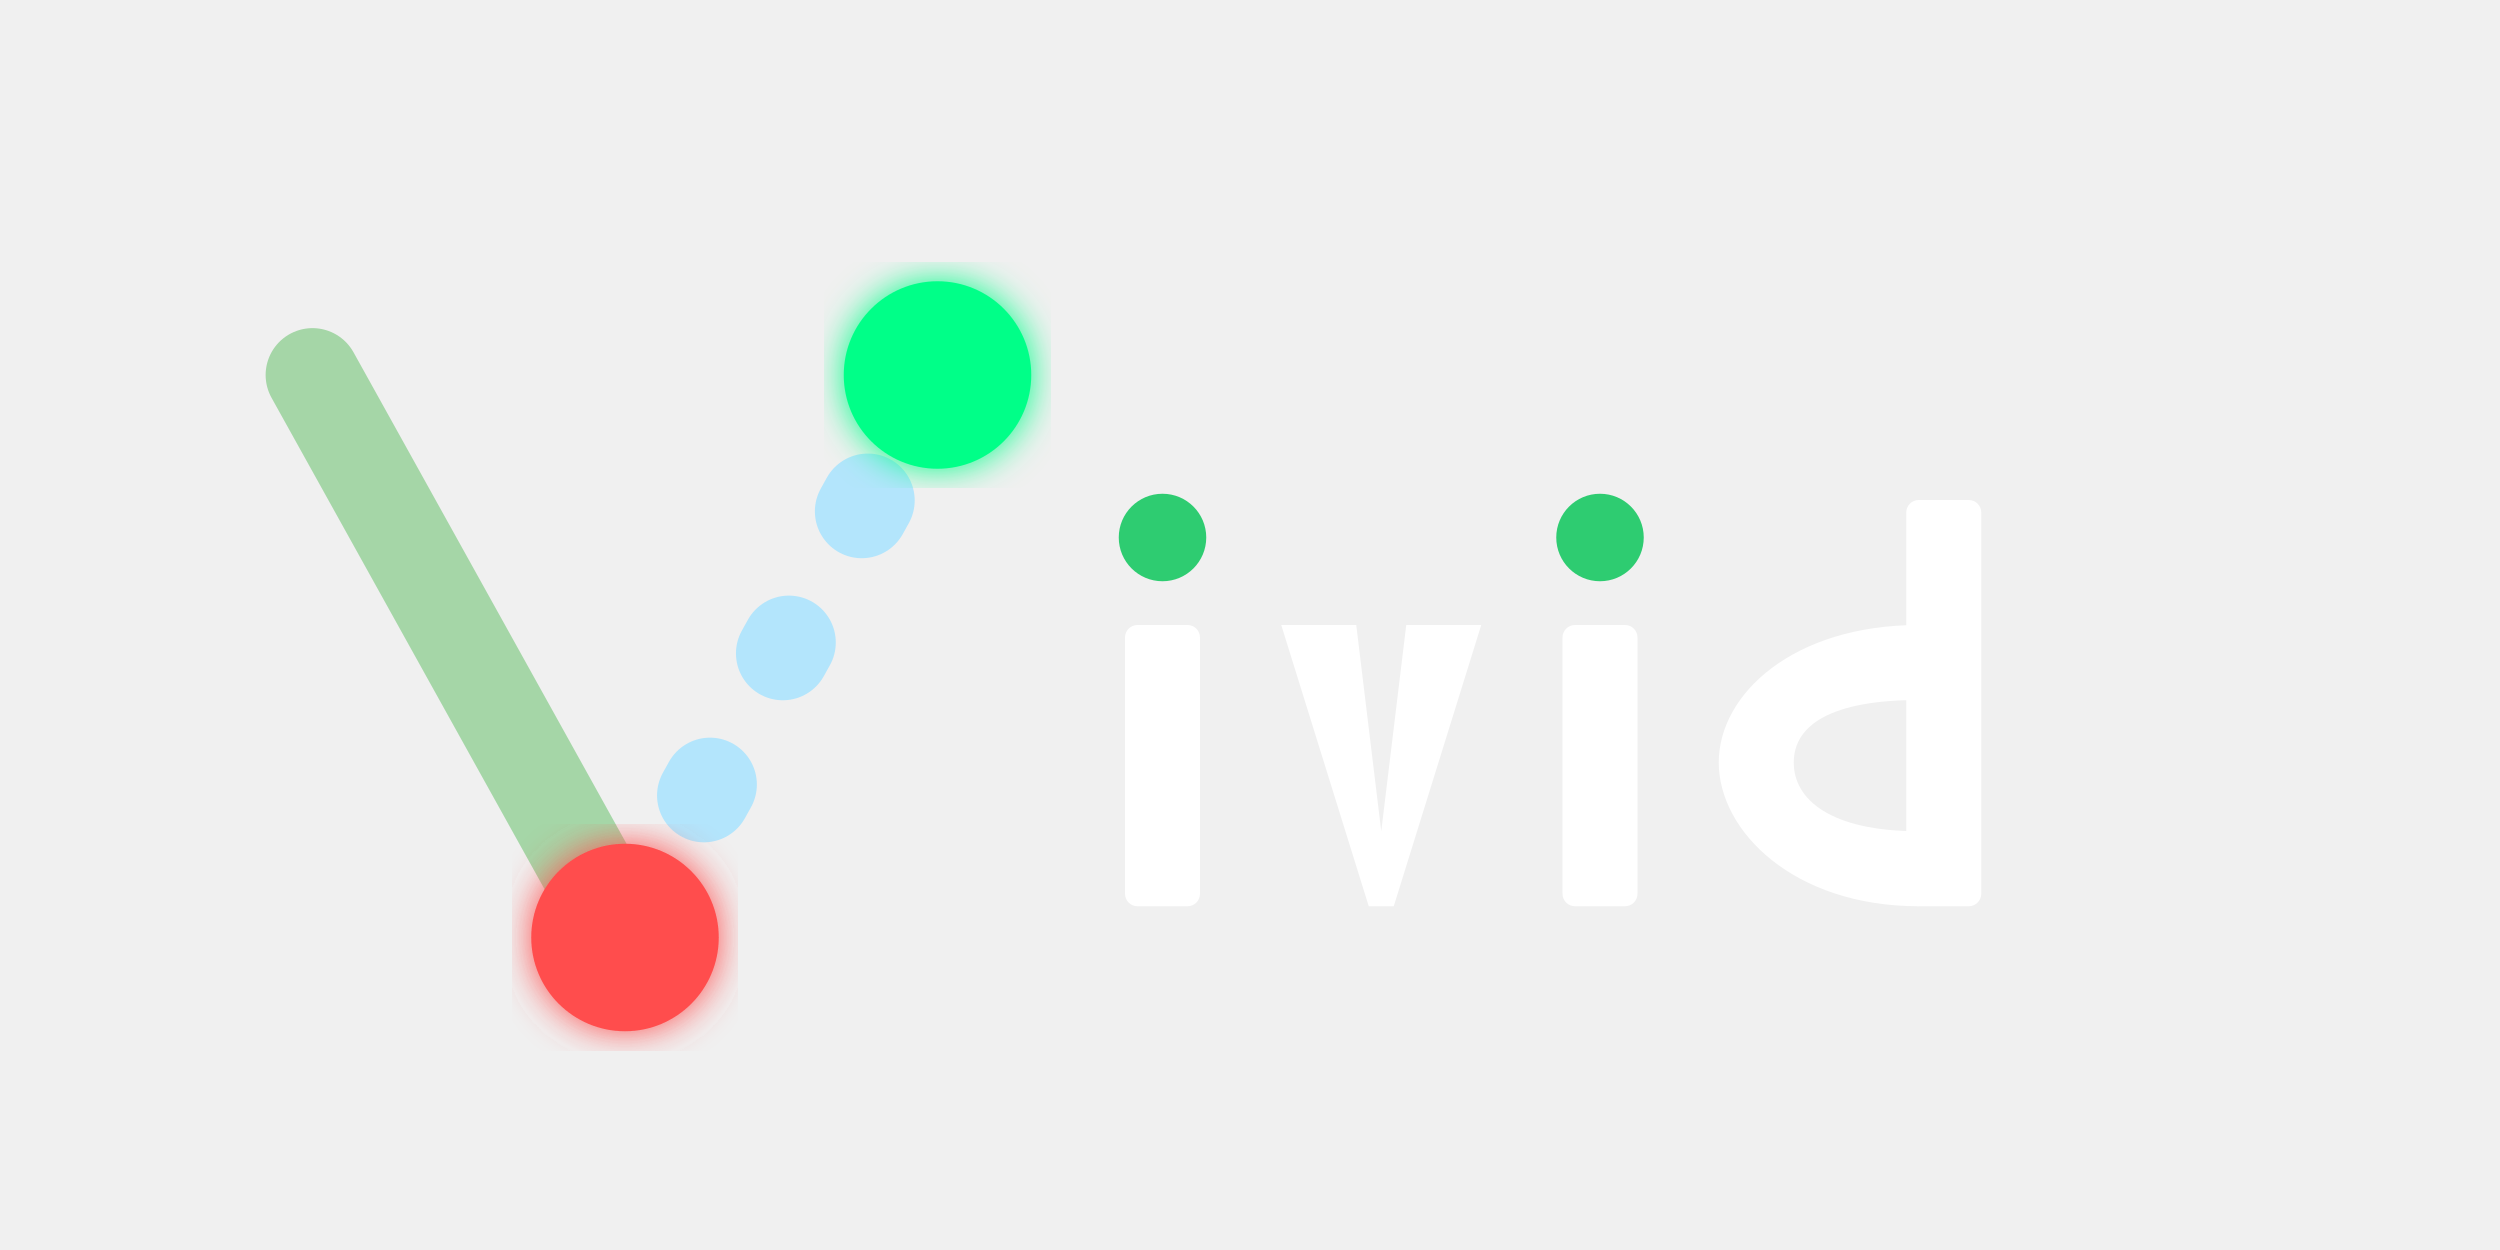
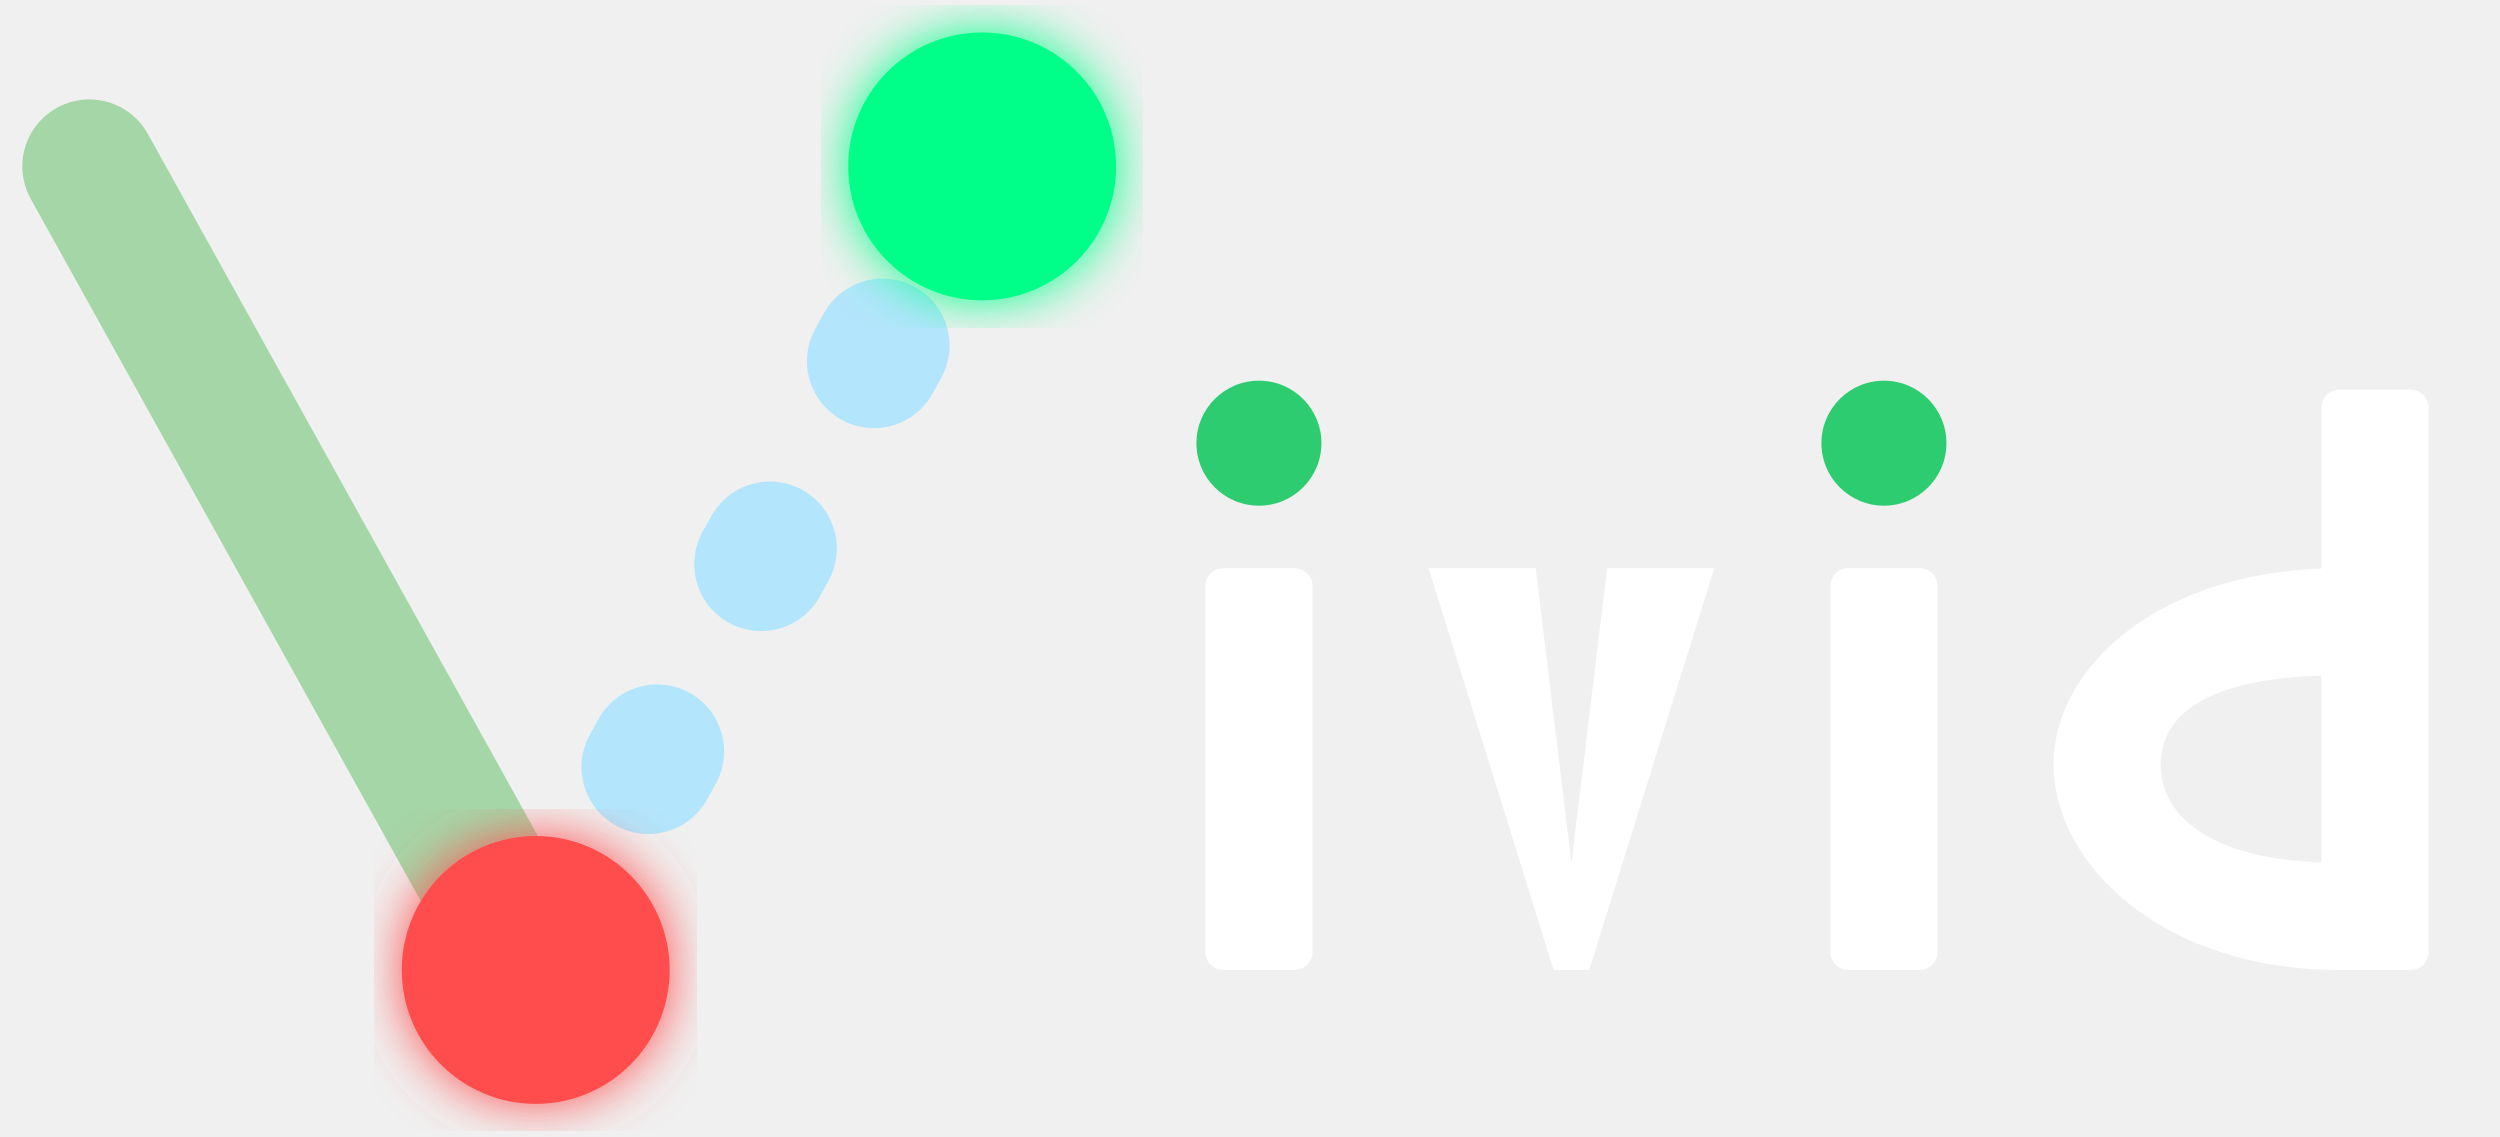
- <svg xmlns="http://www.w3.org/2000/svg" viewBox="0 0 400 200">
+ <svg xmlns="http://www.w3.org/2000/svg" viewBox="0 0 280 100" width="220" height="100">
  <defs>
    <style>
            .vivid-letter { fill: #ffffff; }
-             .vivid-dot { fill: #2ecc71;
-             transition: filter 0.3s ease; }
+             .vivid-dot {
+                 fill: #2ecc71;
+                 transition: filter 0.3s ease;
+             }
            svg:hover .vivid-dot {
-             filter: drop-shadow(0 0 5px #2ecc71);
+                 filter: drop-shadow(0 0 5px #2ecc71);
            }
        </style>
    <filter id="node-glow">
      <feGaussianBlur stdDeviation="3" result="blur" />
      <feComposite in="SourceGraphic" in2="blur" operator="over" />
    </filter>
  </defs>
-   <g transform="translate(0, 10)">
+   <g transform="translate(-40, -45)">
    <path d="M50 50 L100 140" stroke="#A5D6A7" stroke-width="15" stroke-linecap="round" fill="none" />
    <path d="M100 140 L150 50" stroke="#B3E5FC" stroke-width="15" stroke-linecap="round" fill="none" stroke-dasharray="2 24" />
    <circle cx="100" cy="140" r="15" fill="#ff4d4d" filter="url(#node-glow)" />
    <circle cx="150" cy="50" r="15" fill="#00ff88" filter="url(#node-glow)" />
-     <g id="letters-group" transform="translate(180, 70)">
+     <g id="letters-group" transform="translate(175, 75)">
      <g id="letter-i">
        <rect class="vivid-letter" x="0" y="20" width="12" height="45" rx="2" />
        <circle class="vivid-dot" cx="6" cy="6" r="7" />
      </g>
      <g id="letter-v" transform="translate(25, 20)">
        <path class="vivid-letter" d="M0,0 L14,45 L18,45 L32,0 L20,0 L16,33 L12,0 Z" />
      </g>
      <g id="letter-i-2" transform="translate(70, 0)">
        <rect class="vivid-letter" x="0" y="20" width="12" height="45" rx="2" />
        <circle class="vivid-dot" cx="6" cy="6" r="7" />
      </g>
      <g id="letter-d" transform="translate(95, 0)">
        <rect class="vivid-letter" x="30" y="0" width="12" height="65" rx="2" />
        <path class="vivid-letter" d="M32,65 C12,65 0,53 0,42 C0,31 12,20 32,20 L32,32 C18,32 12,36 12,42 C12,48 18,53 32,53 Z" />
      </g>
    </g>
  </g>
</svg>
